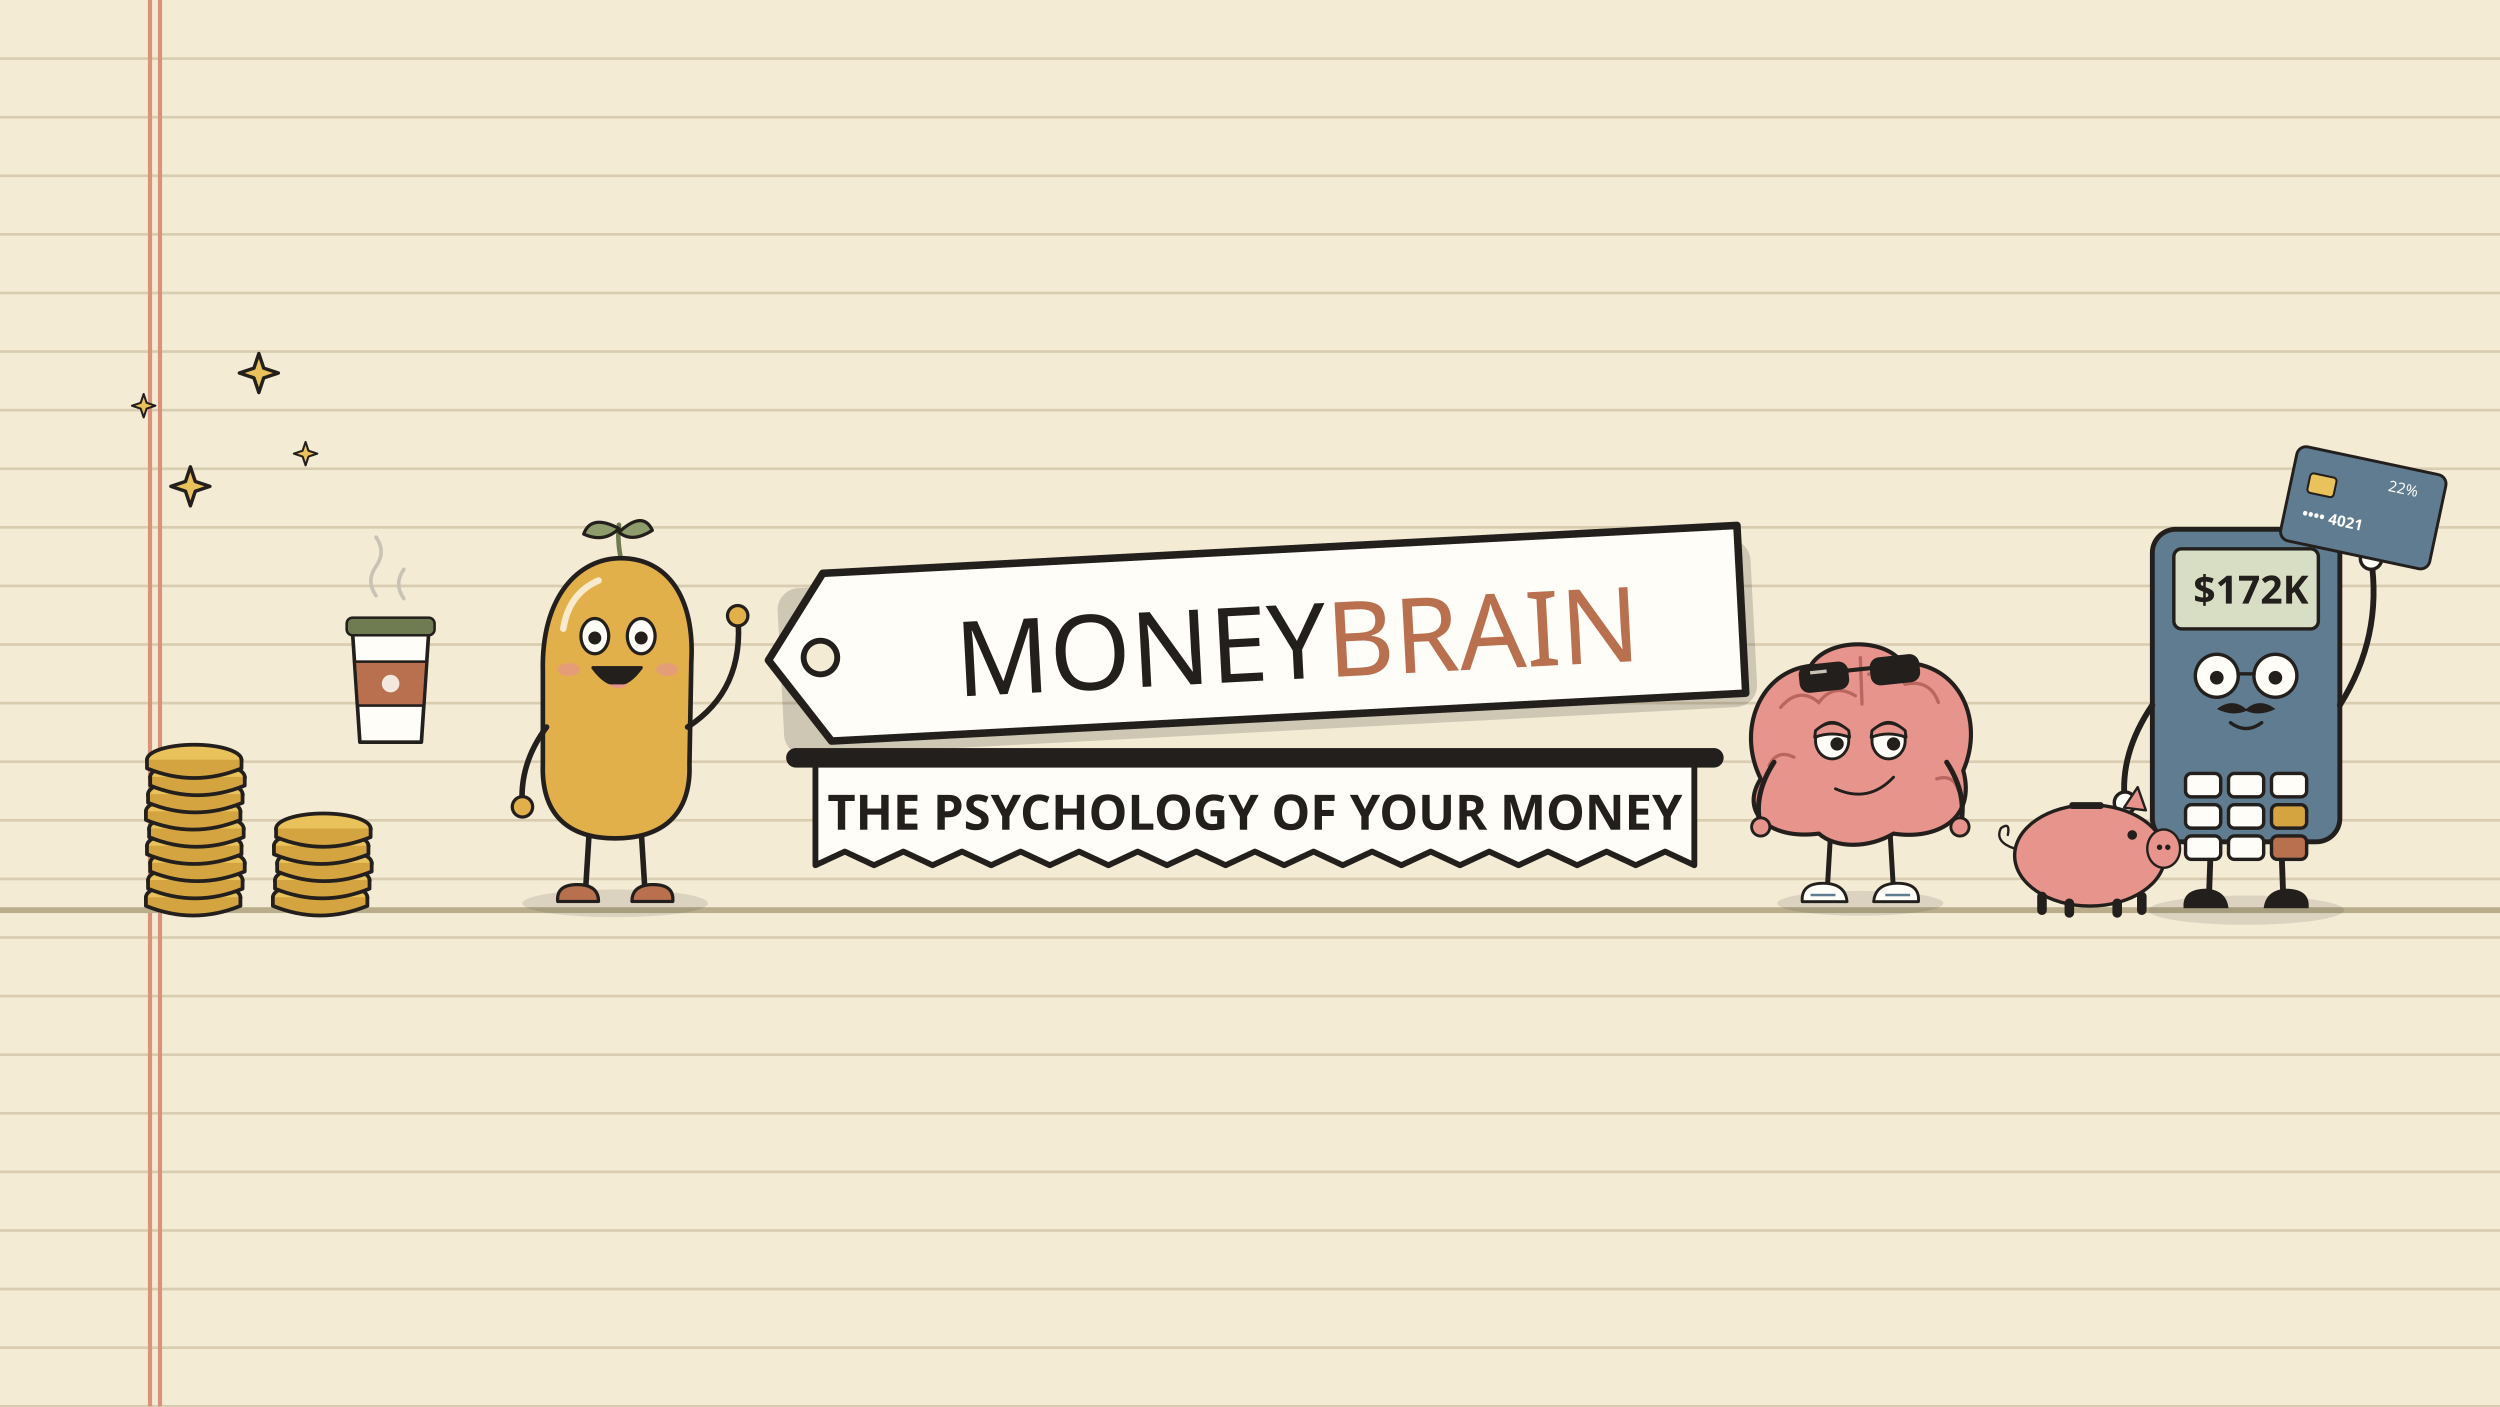
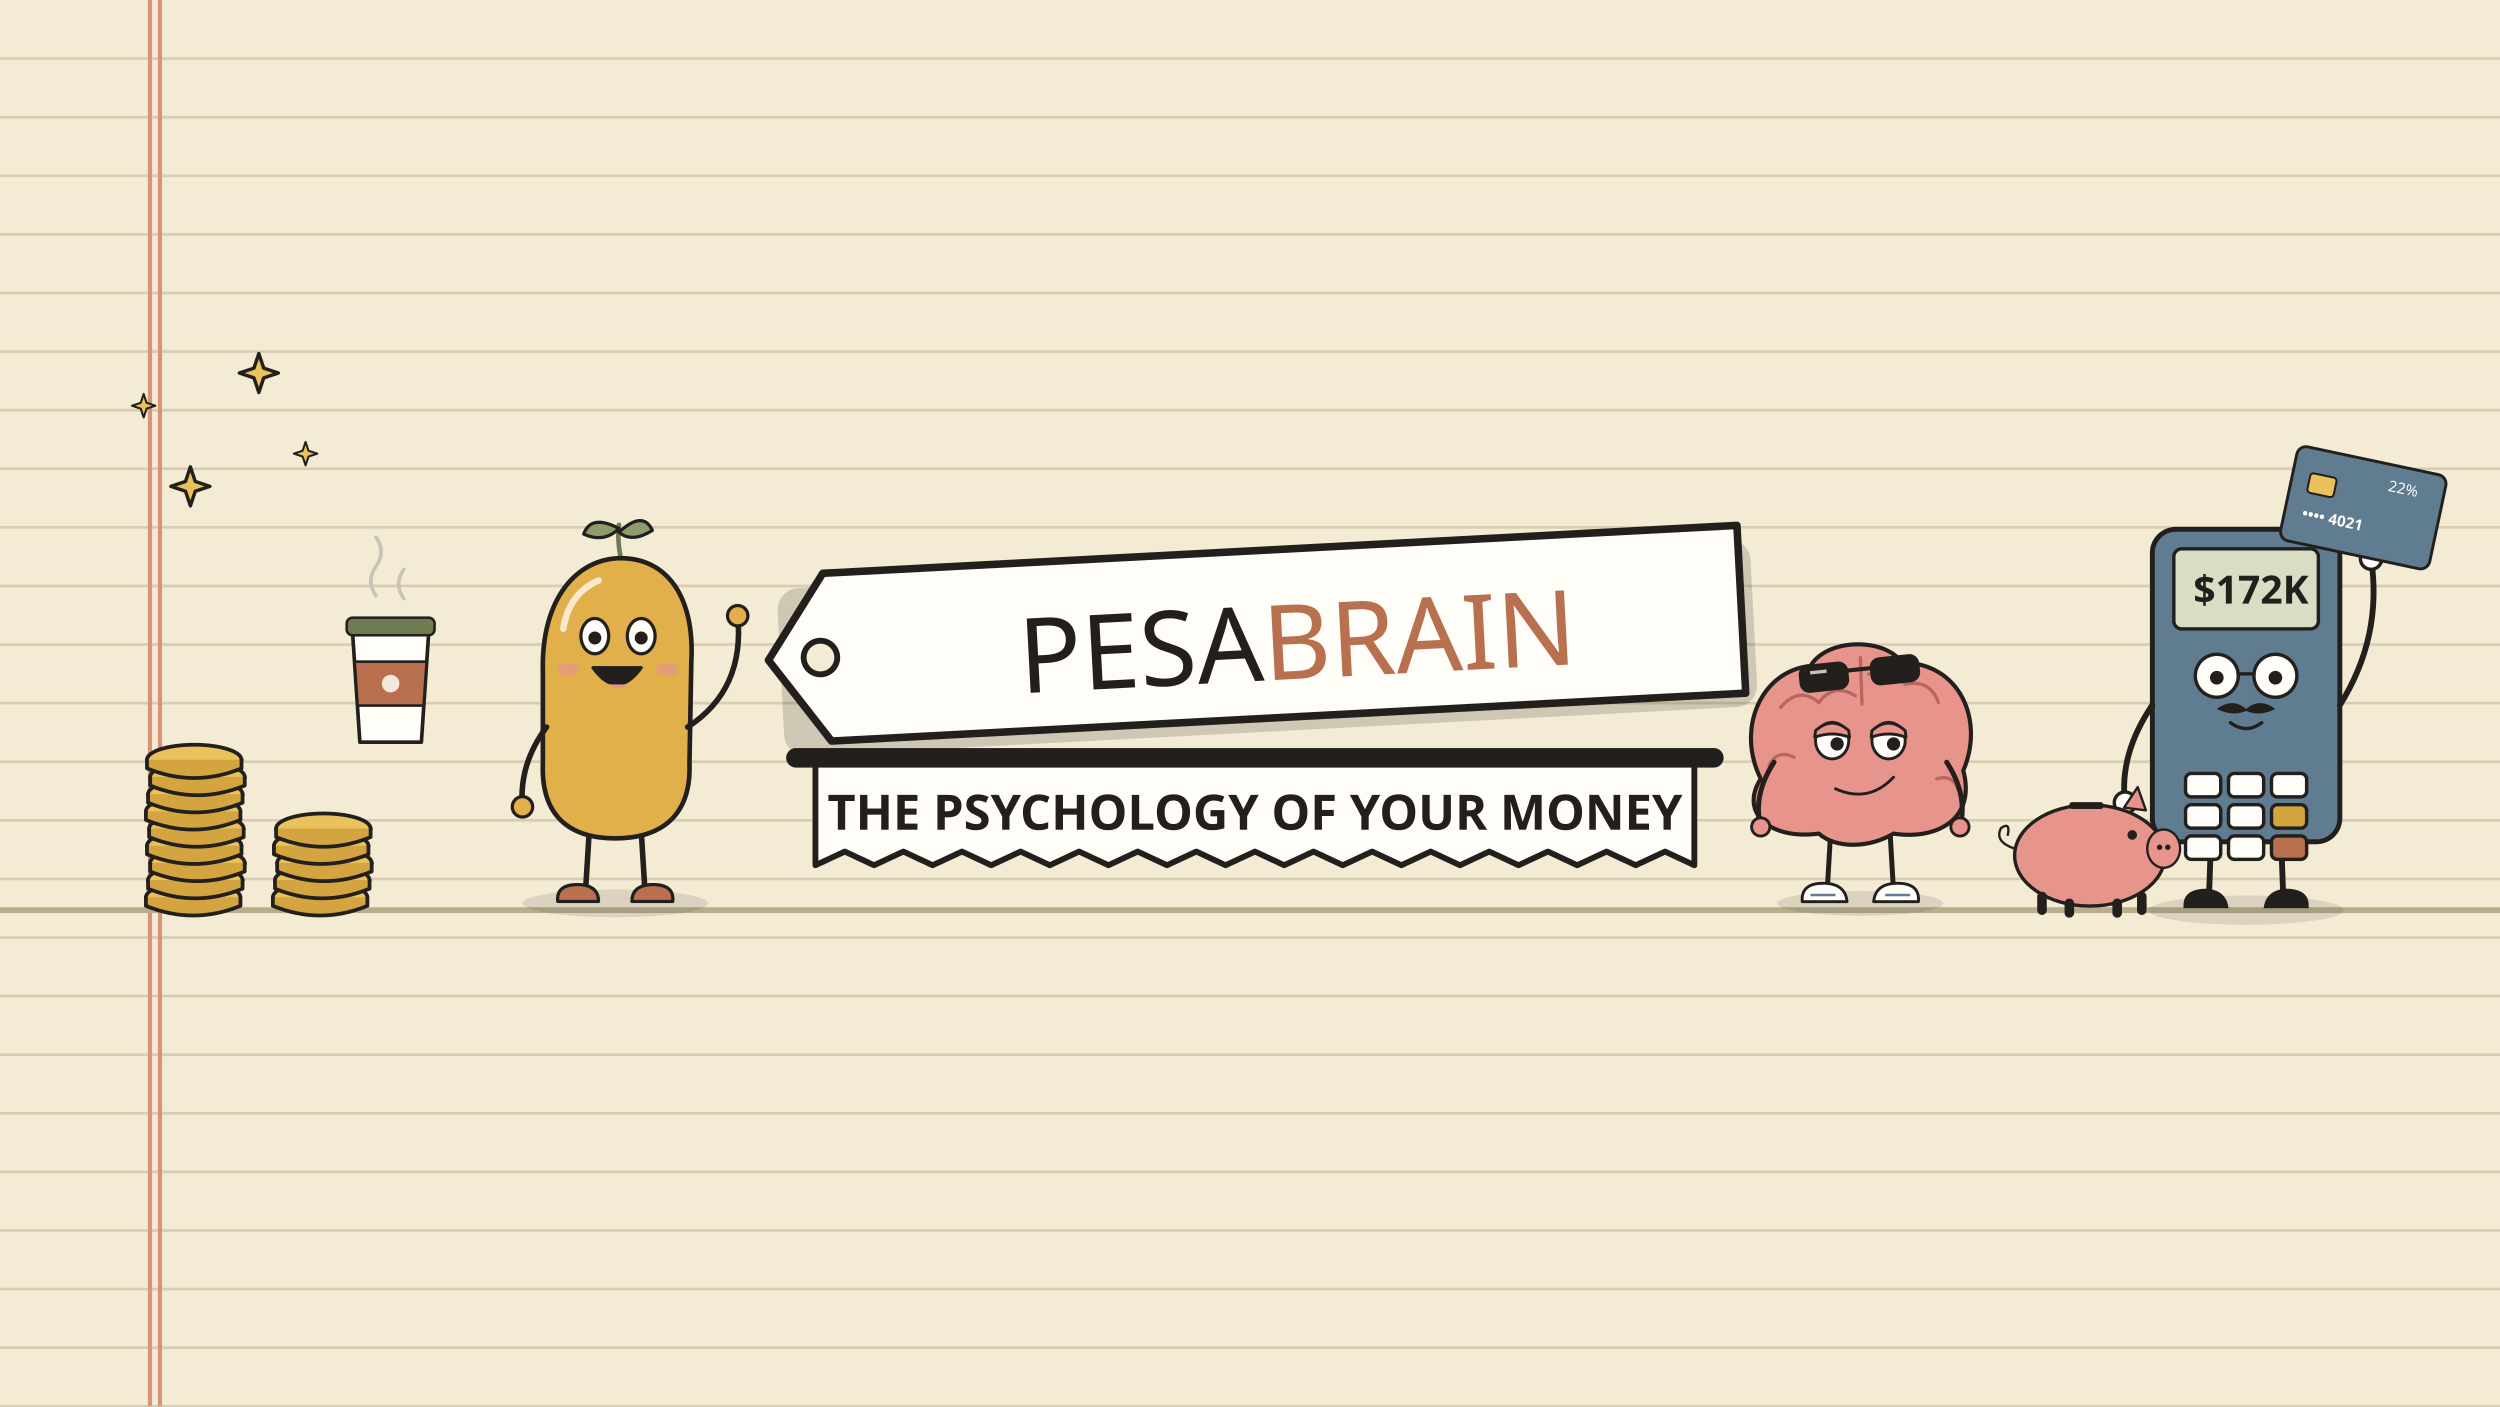
<svg xmlns="http://www.w3.org/2000/svg" viewBox="0 0 2560 1440" width="2560" height="1440">
  <rect width="2560" height="1440" fill="#F4EBD5" />
  <path d="M 0 60 L 2560 60" stroke="#D8CDB0" stroke-width="2.727" />
  <path d="M 0 120 L 2560 120" stroke="#D8CDB0" stroke-width="2.727" />
  <path d="M 0 180 L 2560 180" stroke="#D8CDB0" stroke-width="2.727" />
  <path d="M 0 240 L 2560 240" stroke="#D8CDB0" stroke-width="2.727" />
  <path d="M 0 300 L 2560 300" stroke="#D8CDB0" stroke-width="2.727" />
  <path d="M 0 360 L 2560 360" stroke="#D8CDB0" stroke-width="2.727" />
  <path d="M 0 420 L 2560 420" stroke="#D8CDB0" stroke-width="2.727" />
  <path d="M 0 480 L 2560 480" stroke="#D8CDB0" stroke-width="2.727" />
  <path d="M 0 540 L 2560 540" stroke="#D8CDB0" stroke-width="2.727" />
  <path d="M 0 600 L 2560 600" stroke="#D8CDB0" stroke-width="2.727" />
  <path d="M 0 660 L 2560 660" stroke="#D8CDB0" stroke-width="2.727" />
  <path d="M 0 720 L 2560 720" stroke="#D8CDB0" stroke-width="2.727" />
  <path d="M 0 780 L 2560 780" stroke="#D8CDB0" stroke-width="2.727" />
  <path d="M 0 840 L 2560 840" stroke="#D8CDB0" stroke-width="2.727" />
  <path d="M 0 900 L 2560 900" stroke="#D8CDB0" stroke-width="2.727" />
  <path d="M 0 960 L 2560 960" stroke="#D8CDB0" stroke-width="2.727" />
  <path d="M 0 1020 L 2560 1020" stroke="#D8CDB0" stroke-width="2.727" />
  <path d="M 0 1080 L 2560 1080" stroke="#D8CDB0" stroke-width="2.727" />
  <path d="M 0 1140 L 2560 1140" stroke="#D8CDB0" stroke-width="2.727" />
  <path d="M 0 1200 L 2560 1200" stroke="#D8CDB0" stroke-width="2.727" />
  <path d="M 0 1260 L 2560 1260" stroke="#D8CDB0" stroke-width="2.727" />
  <path d="M 0 1320 L 2560 1320" stroke="#D8CDB0" stroke-width="2.727" />
  <path d="M 0 1380 L 2560 1380" stroke="#D8CDB0" stroke-width="2.727" />
  <path d="M 0 1440 L 2560 1440" stroke="#D8CDB0" stroke-width="2.727" />
  <path d="M 153.6 0 L 153.6 1440 M 163.84 0 L 163.84 1440" stroke="#D9937A" stroke-width="4.286" />
  <path d="M 0 932 L 2560 932" stroke="#B9AD8C" stroke-width="6" />
  <g transform="translate(200 932) rotate(0) scale(1.1)">
    <ellipse cx="-2" cy="-12" rx="44" ry="14" fill="#E9C25B" stroke="#231F1C" stroke-linecap="round" stroke-linejoin="round" stroke-width="3.5" />
    <path d="M -46 -12 l 0 8 q 44 18 88 0 l 0 -8" fill="#D3A43F" stroke="#231F1C" stroke-linecap="round" stroke-linejoin="round" stroke-width="3.5" />
    <ellipse cx="0" cy="-28" rx="44" ry="14" fill="#E9C25B" stroke="#231F1C" stroke-linecap="round" stroke-linejoin="round" stroke-width="3.5" />
    <path d="M -44 -28 l 0 8 q 44 18 88 0 l 0 -8" fill="#D3A43F" stroke="#231F1C" stroke-linecap="round" stroke-linejoin="round" stroke-width="3.5" />
    <ellipse cx="2" cy="-44" rx="44" ry="14" fill="#E9C25B" stroke="#231F1C" stroke-linecap="round" stroke-linejoin="round" stroke-width="3.5" />
    <path d="M -42 -44 l 0 8 q 44 18 88 0 l 0 -8" fill="#D3A43F" stroke="#231F1C" stroke-linecap="round" stroke-linejoin="round" stroke-width="3.5" />
    <ellipse cx="-1" cy="-60" rx="44" ry="14" fill="#E9C25B" stroke="#231F1C" stroke-linecap="round" stroke-linejoin="round" stroke-width="3.5" />
    <path d="M -45 -60 l 0 8 q 44 18 88 0 l 0 -8" fill="#D3A43F" stroke="#231F1C" stroke-linecap="round" stroke-linejoin="round" stroke-width="3.5" />
    <ellipse cx="1" cy="-76" rx="44" ry="14" fill="#E9C25B" stroke="#231F1C" stroke-linecap="round" stroke-linejoin="round" stroke-width="3.5" />
    <path d="M -43 -76 l 0 8 q 44 18 88 0 l 0 -8" fill="#D3A43F" stroke="#231F1C" stroke-linecap="round" stroke-linejoin="round" stroke-width="3.5" />
    <ellipse cx="-2" cy="-92" rx="44" ry="14" fill="#E9C25B" stroke="#231F1C" stroke-linecap="round" stroke-linejoin="round" stroke-width="3.5" />
    <path d="M -46 -92 l 0 8 q 44 18 88 0 l 0 -8" fill="#D3A43F" stroke="#231F1C" stroke-linecap="round" stroke-linejoin="round" stroke-width="3.5" />
    <ellipse cx="0" cy="-108" rx="44" ry="14" fill="#E9C25B" stroke="#231F1C" stroke-linecap="round" stroke-linejoin="round" stroke-width="3.5" />
    <path d="M -44 -108 l 0 8 q 44 18 88 0 l 0 -8" fill="#D3A43F" stroke="#231F1C" stroke-linecap="round" stroke-linejoin="round" stroke-width="3.5" />
    <ellipse cx="2" cy="-124" rx="44" ry="14" fill="#E9C25B" stroke="#231F1C" stroke-linecap="round" stroke-linejoin="round" stroke-width="3.5" />
    <path d="M -42 -124 l 0 8 q 44 18 88 0 l 0 -8" fill="#D3A43F" stroke="#231F1C" stroke-linecap="round" stroke-linejoin="round" stroke-width="3.5" />
    <ellipse cx="-1" cy="-140" rx="44" ry="14" fill="#E9C25B" stroke="#231F1C" stroke-linecap="round" stroke-linejoin="round" stroke-width="3.5" />
    <path d="M -45 -140 l 0 8 q 44 18 88 0 l 0 -8" fill="#D3A43F" stroke="#231F1C" stroke-linecap="round" stroke-linejoin="round" stroke-width="3.5" />
  </g>
  <g transform="translate(330 932) rotate(0) scale(1.1)">
    <ellipse cx="-2" cy="-12" rx="44" ry="14" fill="#E9C25B" stroke="#231F1C" stroke-linecap="round" stroke-linejoin="round" stroke-width="3.5" />
    <path d="M -46 -12 l 0 8 q 44 18 88 0 l 0 -8" fill="#D3A43F" stroke="#231F1C" stroke-linecap="round" stroke-linejoin="round" stroke-width="3.5" />
    <ellipse cx="0" cy="-28" rx="44" ry="14" fill="#E9C25B" stroke="#231F1C" stroke-linecap="round" stroke-linejoin="round" stroke-width="3.5" />
    <path d="M -44 -28 l 0 8 q 44 18 88 0 l 0 -8" fill="#D3A43F" stroke="#231F1C" stroke-linecap="round" stroke-linejoin="round" stroke-width="3.5" />
    <ellipse cx="2" cy="-44" rx="44" ry="14" fill="#E9C25B" stroke="#231F1C" stroke-linecap="round" stroke-linejoin="round" stroke-width="3.5" />
    <path d="M -42 -44 l 0 8 q 44 18 88 0 l 0 -8" fill="#D3A43F" stroke="#231F1C" stroke-linecap="round" stroke-linejoin="round" stroke-width="3.5" />
    <ellipse cx="-1" cy="-60" rx="44" ry="14" fill="#E9C25B" stroke="#231F1C" stroke-linecap="round" stroke-linejoin="round" stroke-width="3.5" />
    <path d="M -45 -60 l 0 8 q 44 18 88 0 l 0 -8" fill="#D3A43F" stroke="#231F1C" stroke-linecap="round" stroke-linejoin="round" stroke-width="3.5" />
    <ellipse cx="1" cy="-76" rx="44" ry="14" fill="#E9C25B" stroke="#231F1C" stroke-linecap="round" stroke-linejoin="round" stroke-width="3.5" />
    <path d="M -43 -76 l 0 8 q 44 18 88 0 l 0 -8" fill="#D3A43F" stroke="#231F1C" stroke-linecap="round" stroke-linejoin="round" stroke-width="3.5" />
  </g>
  <g transform="translate(400 760) rotate(0) scale(0.75)">
    <path d="M -20 -200 q -14 -20 0 -40 q 14 -20 0 -40 M 18 -196 q -14 -20 0 -40" fill="none" stroke="#C9C3B6" stroke-width="5" stroke-linecap="round" />
    <path d="M -52 -150 L 52 -150 L 42 0 L -42 0 Z" fill="#FFFDF7" stroke="#231F1C" stroke-linecap="round" stroke-linejoin="round" stroke-width="5" />
    <path d="M -49 -110 L 49 -110 L 45 -50 L -45 -50 Z" fill="#B8704F" stroke="#231F1C" stroke-linecap="round" stroke-linejoin="round" stroke-width="3.5" />
    <rect x="-60" y="-170" width="120" height="24" rx="8" fill="#6F7C52" stroke="#231F1C" stroke-linecap="round" stroke-linejoin="round" stroke-width="3.5" />
    <circle cx="0" cy="-80" r="12" fill="#FFFDF7" opacity="0.85" />
  </g>
  <g transform="translate(2300 932) rotate(0) scale(1)">
    <ellipse cx="0" cy="0" rx="100" ry="15" fill="#231F1C" opacity="0.12" />
    <path d="M -36 -70 L -38 -14 M 36 -70 L 38 -14" fill="none" stroke="#231F1C" stroke-linecap="round" stroke-linejoin="round" stroke-width="6" />
    <path d="M -64 -2 Q -66 -22 -40 -22 Q -20 -20 -18 -2 Z" fill="#231F1C" />
    <path d="M 64 -2 Q 66 -22 40 -22 Q 20 -20 18 -2 Z" fill="#231F1C" />
    <rect x="-96" y="-390" width="192" height="320" rx="24" fill="#5F7C90" stroke="#231F1C" stroke-linecap="round" stroke-linejoin="round" stroke-width="5" />
    <rect x="-74" y="-370" width="148" height="82" rx="8" fill="#D7DEC3" stroke="#231F1C" stroke-linecap="round" stroke-linejoin="round" stroke-width="3.5" />
    <text x="64" y="-328" font-family="Space Mono" font-weight="700" font-size="40" fill="#231F1C" text-anchor="end" dominant-baseline="middle">$172K</text>
    <circle cx="-30" cy="-240" r="22" fill="#FFFDF7" stroke="#231F1C" stroke-linecap="round" stroke-linejoin="round" stroke-width="3.5" />
    <circle cx="30" cy="-240" r="22" fill="#FFFDF7" stroke="#231F1C" stroke-linecap="round" stroke-linejoin="round" stroke-width="3.5" />
    <path d="M -8 -242 L 8 -242" stroke="#231F1C" stroke-linecap="round" stroke-linejoin="round" stroke-width="3.5" />
    <circle cx="-30" cy="-238" r="7" fill="#231F1C" />
    <circle cx="30" cy="-238" r="7" fill="#231F1C" />
    <path d="M -30 -206 Q -14 -218 0 -206 Q 14 -218 30 -206 Q 14 -198 0 -204 Q -14 -198 -30 -206 Z" fill="#231F1C" />
    <path d="M -16 -192 Q 0 -180 16 -192" fill="none" stroke="#231F1C" stroke-linecap="round" stroke-linejoin="round" stroke-width="3.5" />
    <g transform="translate(0 30)">
      <rect x="-62" y="-170" width="36" height="24" rx="6" fill="#FFFDF7" stroke="#231F1C" stroke-linecap="round" stroke-linejoin="round" stroke-width="3.5" />
      <rect x="-18" y="-170" width="36" height="24" rx="6" fill="#FFFDF7" stroke="#231F1C" stroke-linecap="round" stroke-linejoin="round" stroke-width="3.5" />
      <rect x="26" y="-170" width="36" height="24" rx="6" fill="#FFFDF7" stroke="#231F1C" stroke-linecap="round" stroke-linejoin="round" stroke-width="3.5" />
      <rect x="-62" y="-138" width="36" height="24" rx="6" fill="#FFFDF7" stroke="#231F1C" stroke-linecap="round" stroke-linejoin="round" stroke-width="3.5" />
      <rect x="-18" y="-138" width="36" height="24" rx="6" fill="#FFFDF7" stroke="#231F1C" stroke-linecap="round" stroke-linejoin="round" stroke-width="3.5" />
      <rect x="26" y="-138" width="36" height="24" rx="6" fill="#D3A43F" stroke="#231F1C" stroke-linecap="round" stroke-linejoin="round" stroke-width="3.5" />
      <rect x="-62" y="-106" width="36" height="24" rx="6" fill="#FFFDF7" stroke="#231F1C" stroke-linecap="round" stroke-linejoin="round" stroke-width="3.5" />
      <rect x="-18" y="-106" width="36" height="24" rx="6" fill="#FFFDF7" stroke="#231F1C" stroke-linecap="round" stroke-linejoin="round" stroke-width="3.5" />
      <rect x="26" y="-106" width="36" height="24" rx="6" fill="#B8704F" stroke="#231F1C" stroke-linecap="round" stroke-linejoin="round" stroke-width="3.5" />
    </g>
    <path d="M -96 -210 Q -130 -160 -124 -110" fill="none" stroke="#231F1C" stroke-linecap="round" stroke-linejoin="round" stroke-width="6" />
    <path d="M 96 -210 Q 140 -280 128 -360" fill="none" stroke="#231F1C" stroke-linecap="round" stroke-linejoin="round" stroke-width="6" />
    <circle cx="-124" cy="-110" r="11" fill="#FFFDF7" stroke="#231F1C" stroke-linecap="round" stroke-linejoin="round" stroke-width="3.5" />
    <circle cx="128" cy="-360" r="11" fill="#FFFDF7" stroke="#231F1C" stroke-linecap="round" stroke-linejoin="round" stroke-width="3.5" />
  </g>
  <g transform="translate(2140 932) rotate(0) scale(0.7)">
    <ellipse cx="0" cy="-80" rx="110" ry="74" fill="#E7958C" stroke="#231F1C" stroke-linecap="round" stroke-linejoin="round" stroke-width="5" />
    <path d="M -70 -20 L -70 0 M -30 -10 L -30 4 M 40 -10 L 40 4 M 76 -20 L 76 0" stroke="#231F1C" stroke-linecap="round" stroke-linejoin="round" stroke-width="14" />
    <ellipse cx="108" cy="-90" rx="24" ry="28" fill="#E7958C" stroke="#231F1C" stroke-linecap="round" stroke-linejoin="round" stroke-width="3.5" />
    <circle cx="102" cy="-92" r="4" fill="#231F1C" />
    <circle cx="114" cy="-92" r="4" fill="#231F1C" />
    <path d="M 50 -150 L 70 -180 L 82 -146 Z" fill="#E7958C" stroke="#231F1C" stroke-linecap="round" stroke-linejoin="round" stroke-width="3.5" />
    <circle cx="62" cy="-110" r="7" fill="#231F1C" />
    <rect x="-30" y="-158" width="50" height="10" rx="4" fill="#231F1C" />
    <path d="M -110 -90 q -30 -10 -20 -30 q 14 -10 10 10" fill="none" stroke="#231F1C" stroke-linecap="round" stroke-linejoin="round" stroke-width="3.5" />
  </g>
  <g transform="translate(2420 520) rotate(12) scale(0.6)">
    <rect x="-130" y="-82" width="260" height="164" rx="16" fill="#5F7C90" stroke="#231F1C" stroke-linecap="round" stroke-linejoin="round" stroke-width="5" />
    <rect x="-100" y="-40" width="46" height="34" rx="6" fill="#E9C25B" stroke="#231F1C" stroke-linecap="round" stroke-linejoin="round" stroke-width="3.5" />
    <text x="-100" y="30" font-family="Space Mono" font-weight="700" font-size="26" fill="#FFFDF7" text-anchor="start" dominant-baseline="middle">•••• 4021</text>
    <text x="60" y="-46" font-family="Archivo Black" font-size="26" fill="#FFFDF7" text-anchor="middle" dominant-baseline="middle">22%</text>
  </g>
  <g transform="translate(230 440) rotate(0) scale(1)">
    <g transform="translate(82.89549 24.53336) rotate(0) scale(0.6)">
      <path d="M 0 -20 L 5 -5 L 20 0 L 5 5 L 0 20 L -5 5 L -20 0 L -5 -5 Z" fill="#E9C25B" stroke="#231F1C" stroke-linecap="round" stroke-linejoin="round" stroke-width="3.5" />
    </g>
    <g transform="translate(-35.04765 58.02684) rotate(0) scale(1)">
      <path d="M 0 -20 L 5 -5 L 20 0 L 5 5 L 0 20 L -5 5 L -20 0 L -5 -5 Z" fill="#E9C25B" stroke="#231F1C" stroke-linecap="round" stroke-linejoin="round" stroke-width="3.5" />
    </g>
    <g transform="translate(-82.89549 -24.53336) rotate(0) scale(0.6)">
      <path d="M 0 -20 L 5 -5 L 20 0 L 5 5 L 0 20 L -5 5 L -20 0 L -5 -5 Z" fill="#E9C25B" stroke="#231F1C" stroke-linecap="round" stroke-linejoin="round" stroke-width="3.5" />
    </g>
    <g transform="translate(35.04765 -58.02684) rotate(0) scale(1)">
      <path d="M 0 -20 L 5 -5 L 20 0 L 5 5 L 0 20 L -5 5 L -20 0 L -5 -5 Z" fill="#E9C25B" stroke="#231F1C" stroke-linecap="round" stroke-linejoin="round" stroke-width="3.5" />
    </g>
  </g>
  <g transform="translate(630 925) rotate(0) scale(0.95)">
    <ellipse cx="0" cy="0" rx="100" ry="15" fill="#231F1C" opacity="0.12" />
    <path d="M -28 -78 L -32 -14 M 28 -78 L 32 -14" fill="none" stroke="#231F1C" stroke-linecap="round" stroke-linejoin="round" stroke-width="6" />
    <path d="M -62 -2 Q -64 -22 -36 -20 Q -18 -18 -18 -2 Z" fill="#B8704F" stroke="#231F1C" stroke-linecap="round" stroke-linejoin="round" stroke-width="3.5" />
    <path d="M 62 -2 Q 64 -22 36 -20 Q 18 -18 18 -2 Z" fill="#B8704F" stroke="#231F1C" stroke-linecap="round" stroke-linejoin="round" stroke-width="3.5" />
    <path d="M 6 -372 Q 2 -392 4 -408" fill="none" stroke="#6F7C52" stroke-width="5" stroke-linecap="round" />
    <path d="M 4 -404 Q -26 -420 -34 -398 Q -12 -388 4 -404 Z" fill="#8E9B6A" stroke="#231F1C" stroke-linecap="round" stroke-linejoin="round" stroke-width="3.5" />
    <path d="M 4 -400 Q 30 -424 40 -402 Q 18 -388 4 -400 Z" fill="#8E9B6A" stroke="#231F1C" stroke-linecap="round" stroke-linejoin="round" stroke-width="3.5" />
    <path d="M -78 -250 C -80 -330 -40 -372 6 -372 C 56 -372 86 -330 82 -260 L 80 -150 C 82 -95 50 -70 0 -70 C -50 -70 -80 -95 -78 -150 Z" fill="#E2B04A" stroke="#231F1C" stroke-linecap="round" stroke-linejoin="round" stroke-width="5" />
    <path d="M -56 -296 Q -50 -334 -18 -348" fill="none" stroke="#FFFDF7" stroke-width="7" stroke-linecap="round" opacity="0.75" />
    <ellipse cx="-22" cy="-288" rx="15" ry="19" fill="#FFFDF7" stroke="#231F1C" stroke-linecap="round" stroke-linejoin="round" stroke-width="3.5" />
    <ellipse cx="28" cy="-288" rx="15" ry="19" fill="#FFFDF7" stroke="#231F1C" stroke-linecap="round" stroke-linejoin="round" stroke-width="3.5" />
    <circle cx="-22" cy="-286" r="7" fill="#231F1C" />
    <circle cx="28" cy="-286" r="7" fill="#231F1C" />
    <path d="M -24 -254 Q 2 -218 28 -254 Z" fill="#231F1C" stroke="#231F1C" stroke-linecap="round" stroke-linejoin="round" stroke-width="3.5" />
    <path d="M -8 -236 Q 4 -228 14 -236" fill="#E7958C" />
    <ellipse cx="-50" cy="-252" rx="12" ry="7" fill="#E7958C" opacity="0.7" />
    <ellipse cx="56" cy="-252" rx="12" ry="7" fill="#E7958C" opacity="0.7" />
    <path d="M -74 -190 Q -104 -150 -100 -104" fill="none" stroke="#231F1C" stroke-linecap="round" stroke-linejoin="round" stroke-width="6" />
    <path d="M 78 -190 Q 140 -230 132 -310" fill="none" stroke="#231F1C" stroke-linecap="round" stroke-linejoin="round" stroke-width="6" />
    <circle cx="-100" cy="-104" r="11" fill="#E2B04A" stroke="#231F1C" stroke-linecap="round" stroke-linejoin="round" stroke-width="3.5" />
    <circle cx="132" cy="-310" r="11" fill="#E2B04A" stroke="#231F1C" stroke-linecap="round" stroke-linejoin="round" stroke-width="3.5" />
  </g>
  <g transform="translate(1905 925) rotate(0) scale(0.85)">
    <ellipse cx="0" cy="0" rx="100" ry="15" fill="#231F1C" opacity="0.12" />
    <path d="M -36 -82 L -40 -14 M 36 -82 L 40 -14" fill="none" stroke="#231F1C" stroke-linecap="round" stroke-linejoin="round" stroke-width="6" />
    <path d="M -70 -2 Q -72 -26 -40 -24 Q -18 -22 -16 -2 Z" fill="#FFFDF7" stroke="#231F1C" stroke-linecap="round" stroke-linejoin="round" stroke-width="3.5" />
    <path d="M 70 -2 Q 72 -26 40 -24 Q 18 -22 16 -2 Z" fill="#FFFDF7" stroke="#231F1C" stroke-linecap="round" stroke-linejoin="round" stroke-width="3.5" />
    <path d="M -60 -10 L -30 -10 M 60 -10 L 30 -10" stroke="#5F7C90" stroke-width="3" />
    <path d="M -120 -150 C -150 -210 -120 -280 -60 -286 C -40 -320 30 -320 50 -290 C 120 -290 150 -220 124 -160 C 140 -100 90 -76 40 -84 C 10 -66 -30 -66 -50 -84 C -110 -76 -146 -110 -120 -150 Z" fill="#E7958C" stroke="#231F1C" stroke-linecap="round" stroke-linejoin="round" stroke-width="5" />
    <path d="M -96 -236 q 22 -26 46 -6 q 18 -24 44 -8 M 10 -276 q 26 -10 44 12 q 30 -6 40 22 M -110 -166 q 10 -20 30 -10 M 92 -150 q 20 -6 26 14 M 0 -296 L 2 -240" fill="none" stroke="#B9665E" stroke-width="4" stroke-linecap="round" />
    <g transform="translate(0 -276) rotate(-6)">
      <rect x="-74" y="-18" width="60" height="34" rx="12" fill="#231F1C" />
      <rect x="12" y="-18" width="60" height="34" rx="12" fill="#231F1C" />
      <path d="M -14 -6 L 12 -6" stroke="#231F1C" stroke-linecap="round" stroke-linejoin="round" stroke-width="5" />
      <path d="M -60 -8 L -40 -8" stroke="#C9C3B6" stroke-width="4" />
    </g>
    <ellipse cx="-34" cy="-196" rx="20" ry="22" fill="#FFFDF7" stroke="#231F1C" stroke-linecap="round" stroke-linejoin="round" stroke-width="3.5" />
    <circle cx="-28" cy="-192" r="8" fill="#231F1C" />
    <ellipse cx="34" cy="-196" rx="20" ry="22" fill="#FFFDF7" stroke="#231F1C" stroke-linecap="round" stroke-linejoin="round" stroke-width="3.5" />
    <circle cx="40" cy="-192" r="8" fill="#231F1C" />
    <path d="M -55 -200 Q -34 -208 -13 -200 L -14 -208 Q -34 -226 -54 -208 Z" fill="#E7958C" stroke="#231F1C" stroke-linecap="round" stroke-linejoin="round" stroke-width="3.5" />
    <path d="M 13 -200 Q 34 -208 55 -200 L 54 -208 Q 34 -226 14 -208 Z" fill="#E7958C" stroke="#231F1C" stroke-linecap="round" stroke-linejoin="round" stroke-width="3.5" />
    <path d="M -30 -138 Q 10 -120 40 -152" fill="none" stroke="#231F1C" stroke-linecap="round" stroke-linejoin="round" stroke-width="3.5" />
    <path d="M -104 -170 Q -130 -130 -120 -92" fill="none" stroke="#231F1C" stroke-linecap="round" stroke-linejoin="round" stroke-width="6" />
    <path d="M 104 -170 Q 130 -130 120 -92" fill="none" stroke="#231F1C" stroke-linecap="round" stroke-linejoin="round" stroke-width="6" />
    <circle cx="-120" cy="-92" r="11" fill="#E7958C" stroke="#231F1C" stroke-linecap="round" stroke-linejoin="round" stroke-width="3.5" />
    <circle cx="120" cy="-92" r="11" fill="#E7958C" stroke="#231F1C" stroke-linecap="round" stroke-linejoin="round" stroke-width="3.5" />
  </g>
  <g transform="translate(1285 650) rotate(0) scale(0.86)">
    <g transform="scale(1)">
      <g transform="rotate(-3)">
        <rect x="-566" y="-84" width="1160" height="200" rx="26" fill="#231F1C" opacity="0.18" />
        <path d="M -580 0 L -510 -100 L 580 -100 L 580 100 L -510 100 Z" fill="#FFFDF7" stroke="#231F1C" stroke-linecap="round" stroke-linejoin="round" stroke-width="9" />
        <circle cx="-518" cy="0" r="20" fill="#F4EBD5" stroke="#231F1C" stroke-linecap="round" stroke-linejoin="round" stroke-width="7" />
-         <text x="50" y="12" font-family="Archivo Black" font-size="124" text-anchor="middle" dominant-baseline="middle" fill="#231F1C">MONEY<tspan fill="#B8704F"> BRAIN</tspan>
+         <text x="50" y="12" font-family="Archivo Black" font-size="124" text-anchor="middle" dominant-baseline="middle" fill="#231F1C">PESA<tspan fill="#B8704F">BRAIN</tspan>
        </text>
      </g>
    </g>
  </g>
  <g transform="translate(1285 820) rotate(0) scale(1)">
    <path d="M -450 -40 L 450 -40 L 450 64 L 450 66 L 420 52 L 390 66 L 360 52 L 330 66 L 300 52 L 270 66 L 240 52 L 210 66 L 180 52 L 150 66 L 120 52 L 90 66 L 60 52 L 30 66 L 0 52 L -30 66 L -60 52 L -90 66 L -120 52 L -150 66 L -180 52 L -210 66 L -240 52 L -270 66 L -300 52 L -330 66 L -360 52 L -390 66 L -420 52 L -450 66 Z" fill="#FFFDF7" stroke="#231F1C" stroke-linecap="round" stroke-linejoin="round" stroke-width="6" />
    <path d="M -470 -44 L 470 -44" stroke="#231F1C" stroke-linecap="round" stroke-linejoin="round" stroke-width="20" />
    <text x="0" y="12" font-family="Space Mono" font-weight="700" font-size="50" fill="#231F1C" text-anchor="middle" dominant-baseline="middle">THE PSYCHOLOGY OF YOUR MONEY</text>
  </g>
</svg>
